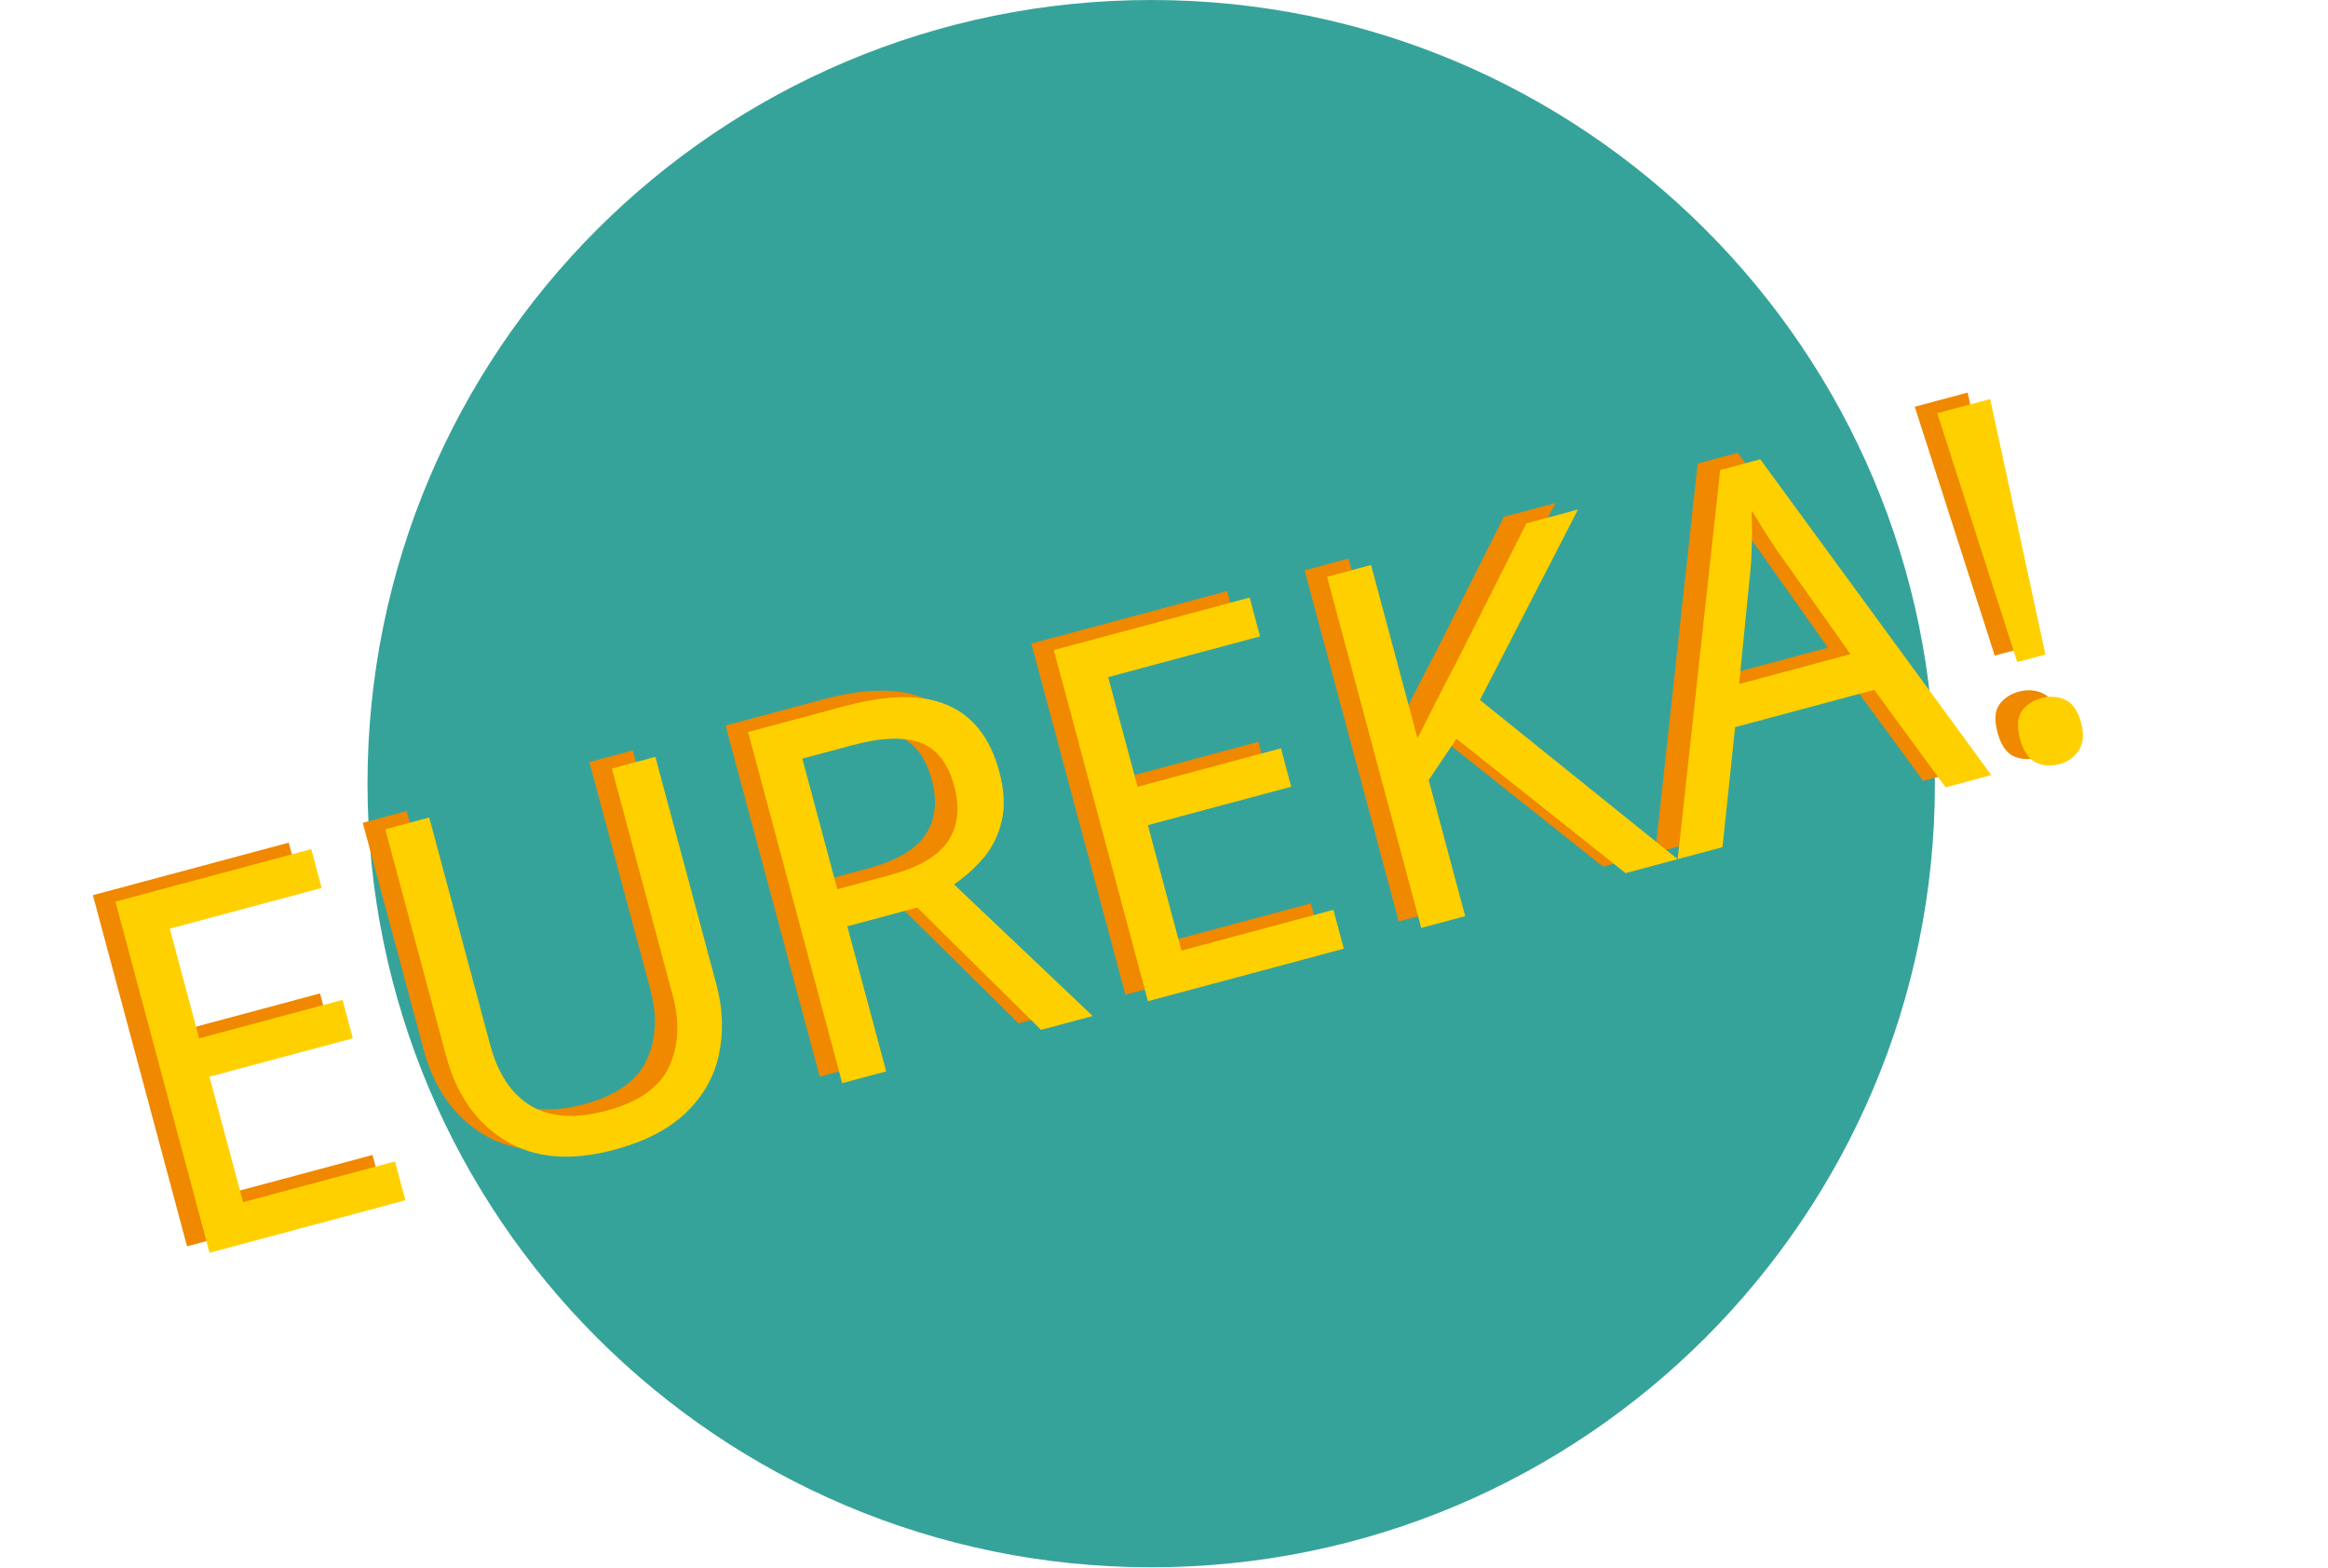
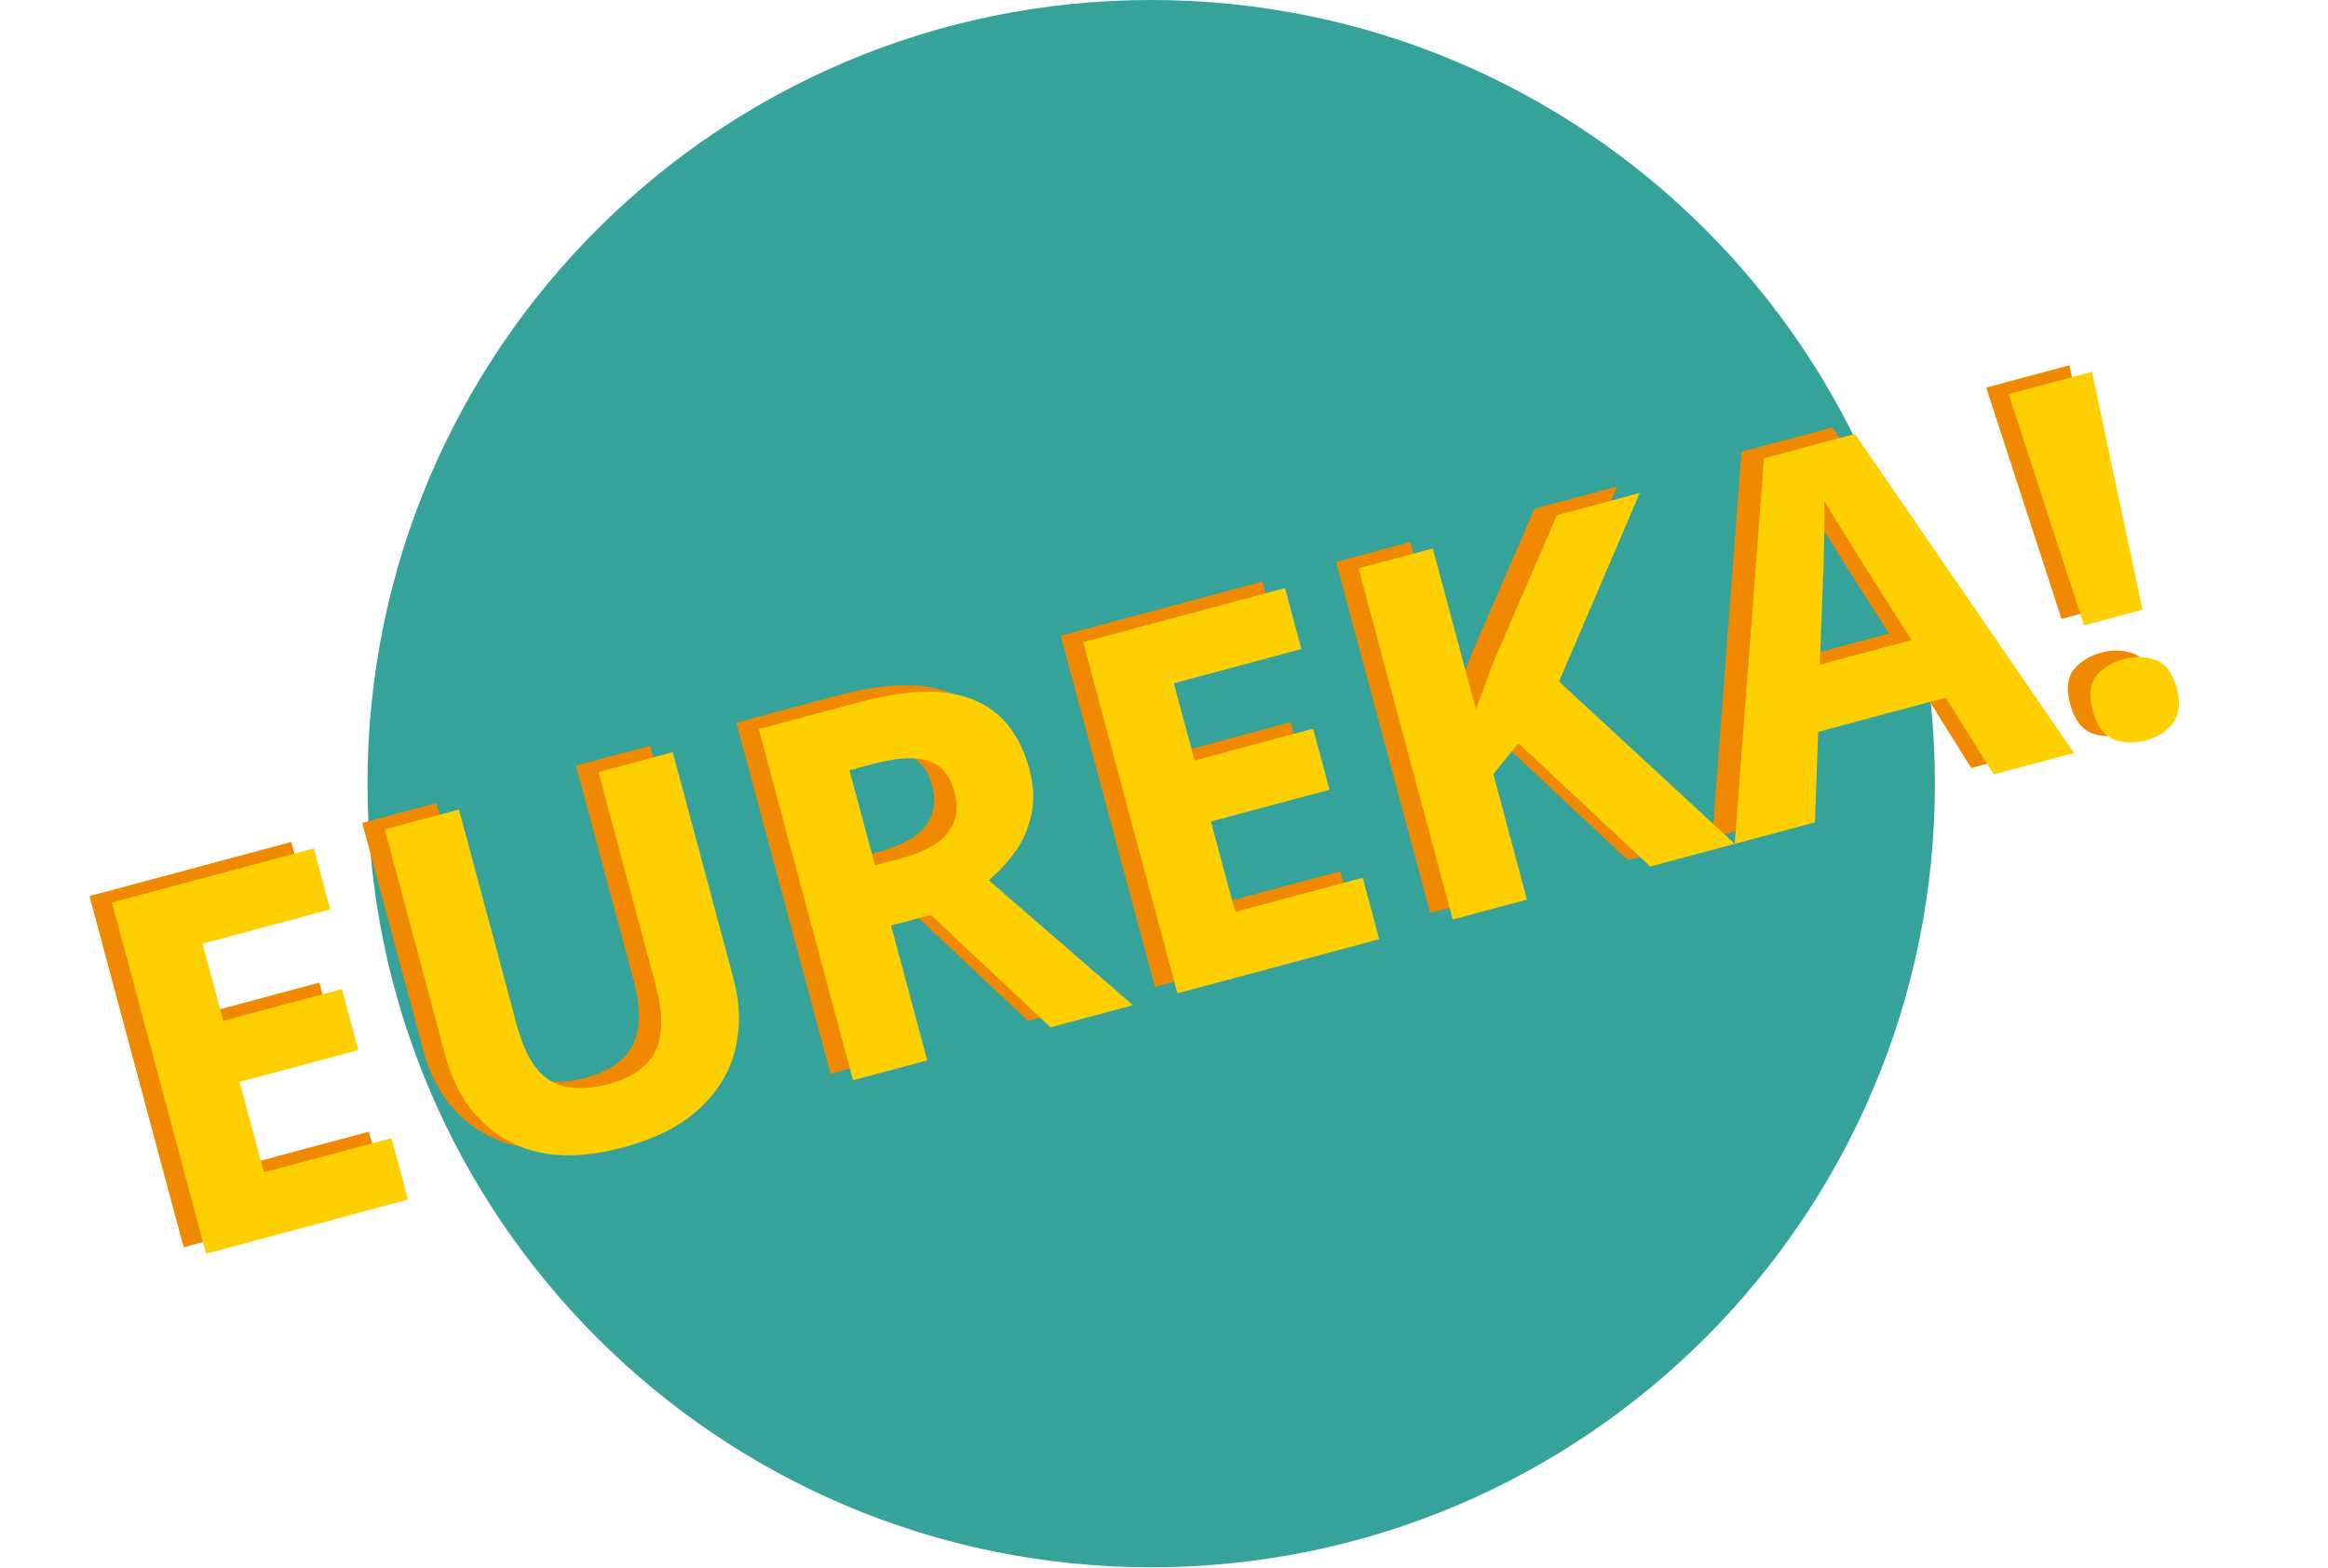
- <svg xmlns="http://www.w3.org/2000/svg" width="82.351" height="55.447" viewBox="0 0 82.351 55.447">
+ <svg xmlns="http://www.w3.org/2000/svg" font-weight="bold" width="82.351" height="55.447" viewBox="0 0 82.351 55.447">
  <defs>
    <style>.a{fill:#36a39a;}.b{fill:#f08800;}.b,.c{font-size:18px;font-family:SegoeUIBlack, Segoe UI;}.c{fill:#ffd000;}</style>
  </defs>
  <g transform="translate(-50 -152.864)">
    <ellipse class="a" cx="27.723" cy="27.723" rx="27.723" ry="27.723" transform="translate(63 152.864)" />
    <g transform="translate(50 158.319)">
      <text class="b" transform="matrix(0.966, -0.259, 0.259, 0.966, 42.589, 28.991)">
        <tspan x="-38.988" y="0">EUREKA!</tspan>
      </text>
      <text class="c" transform="matrix(0.966, -0.259, 0.259, 0.966, 43.385, 29.22)">
        <tspan x="-38.988" y="0">EUREKA!</tspan>
      </text>
    </g>
  </g>
</svg>
